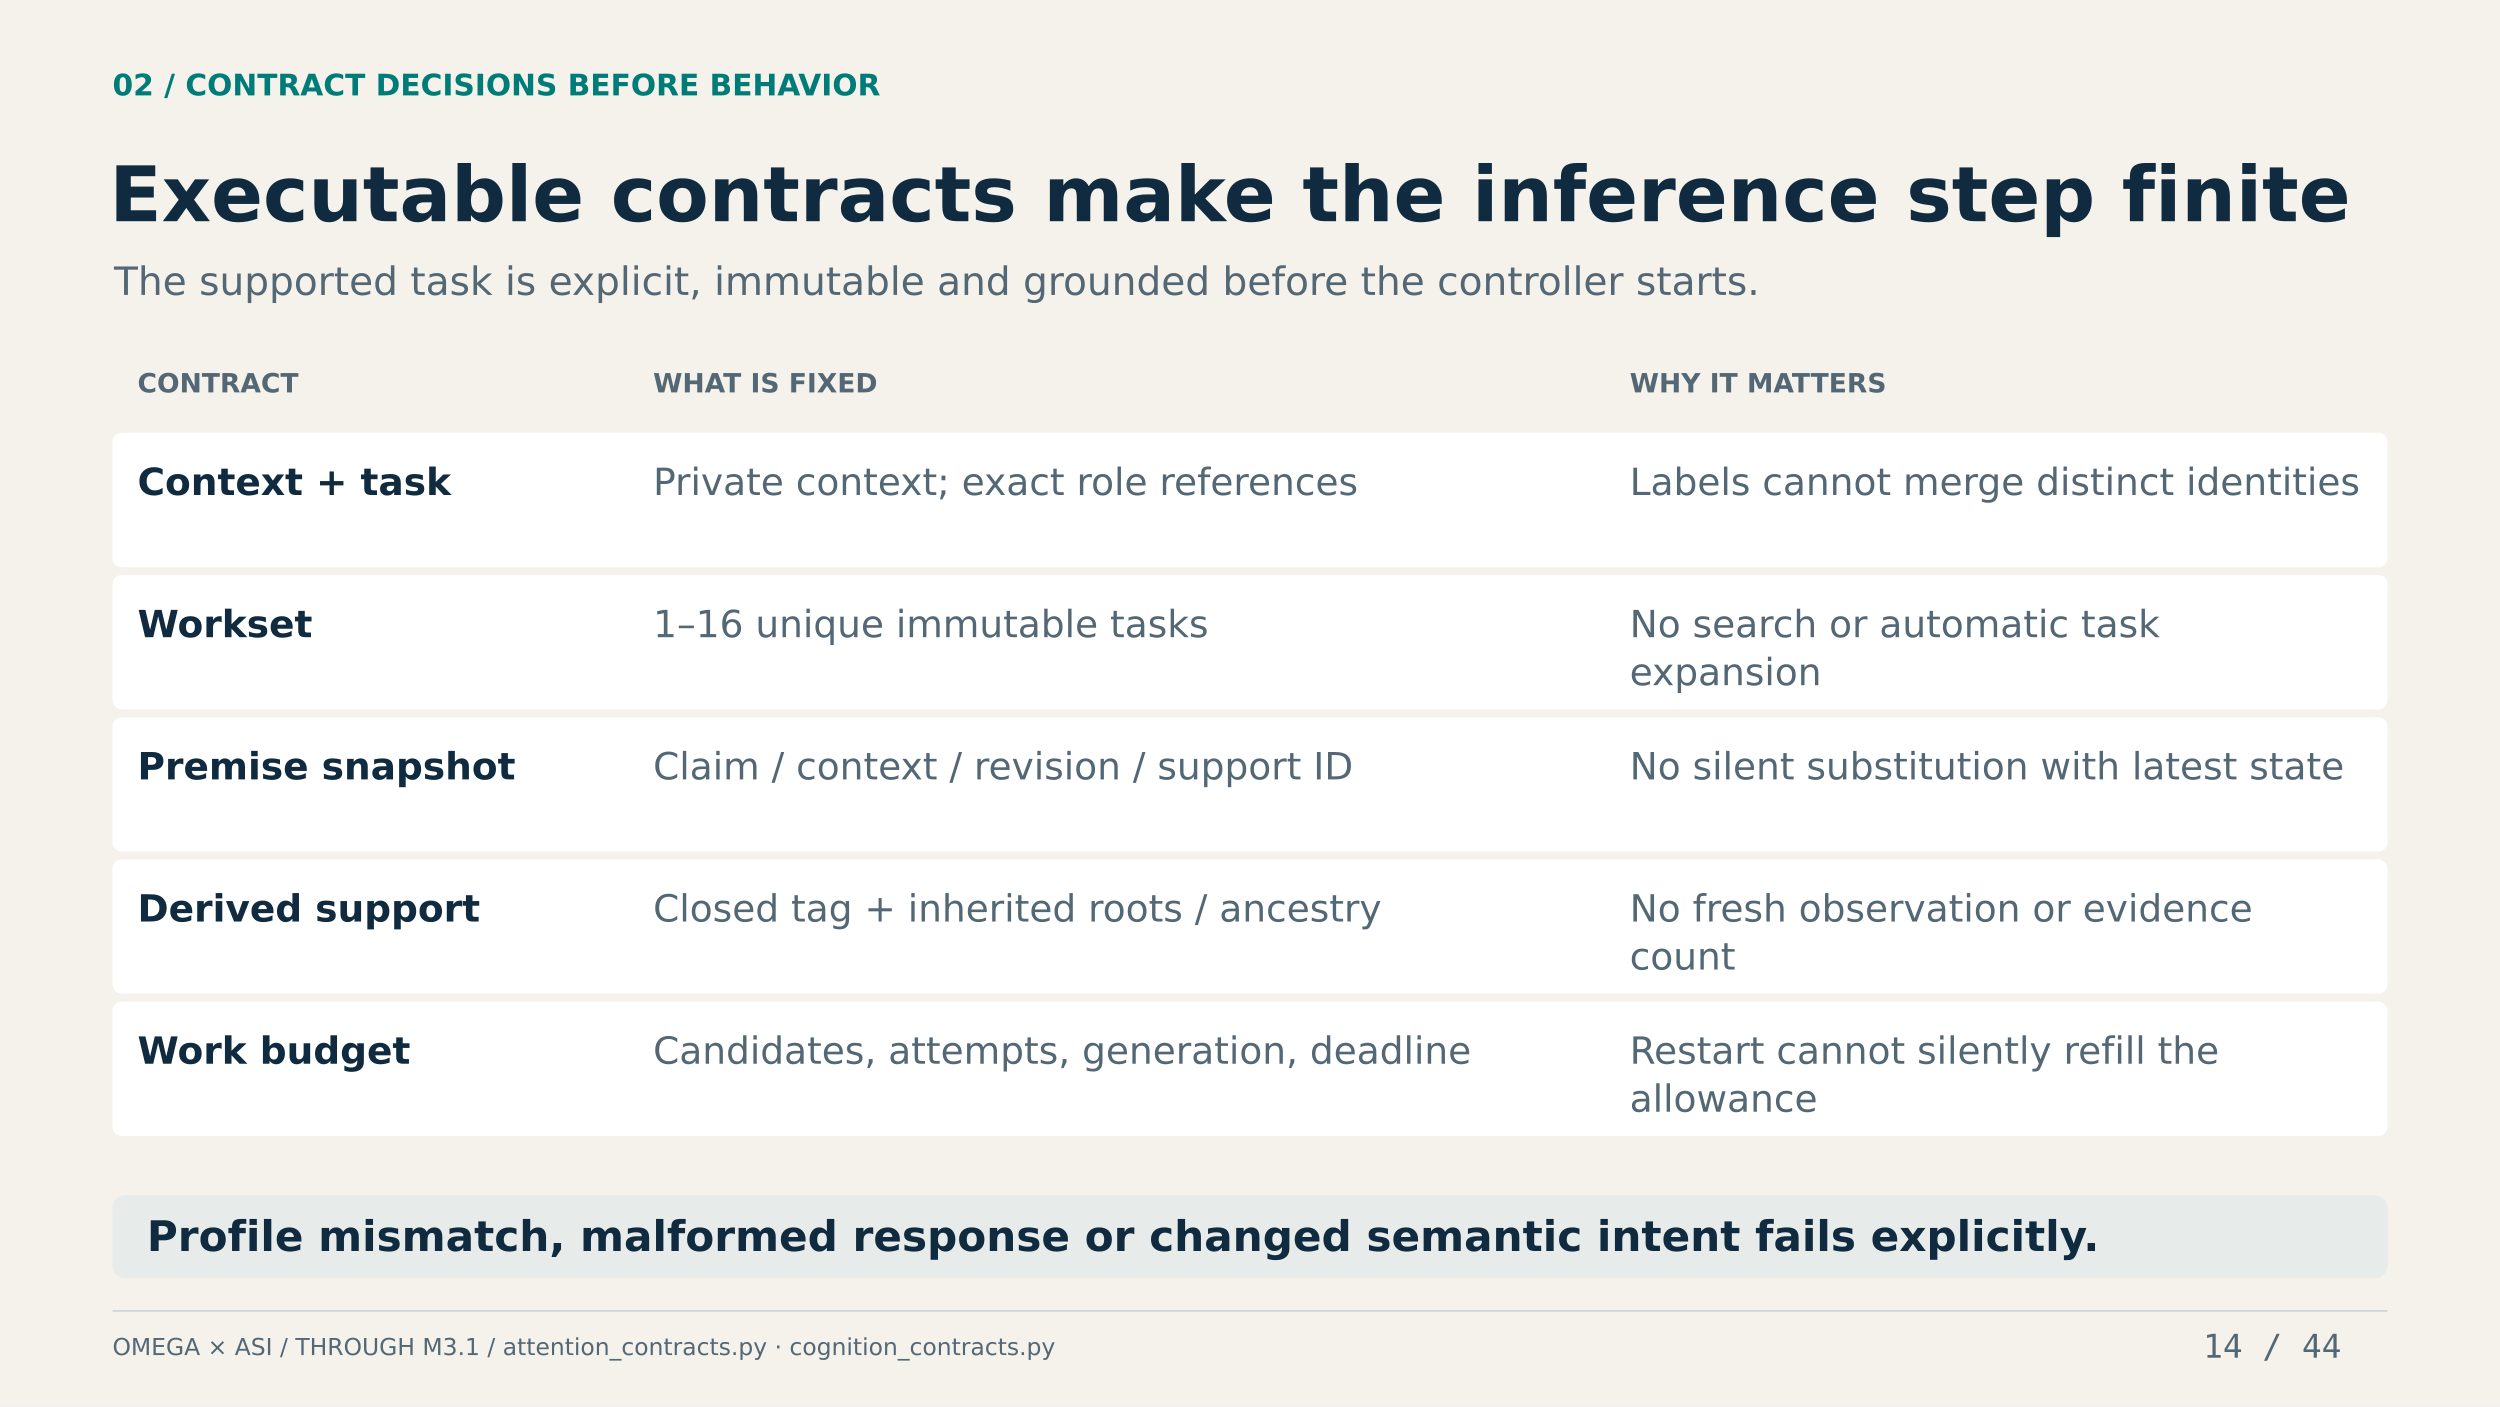
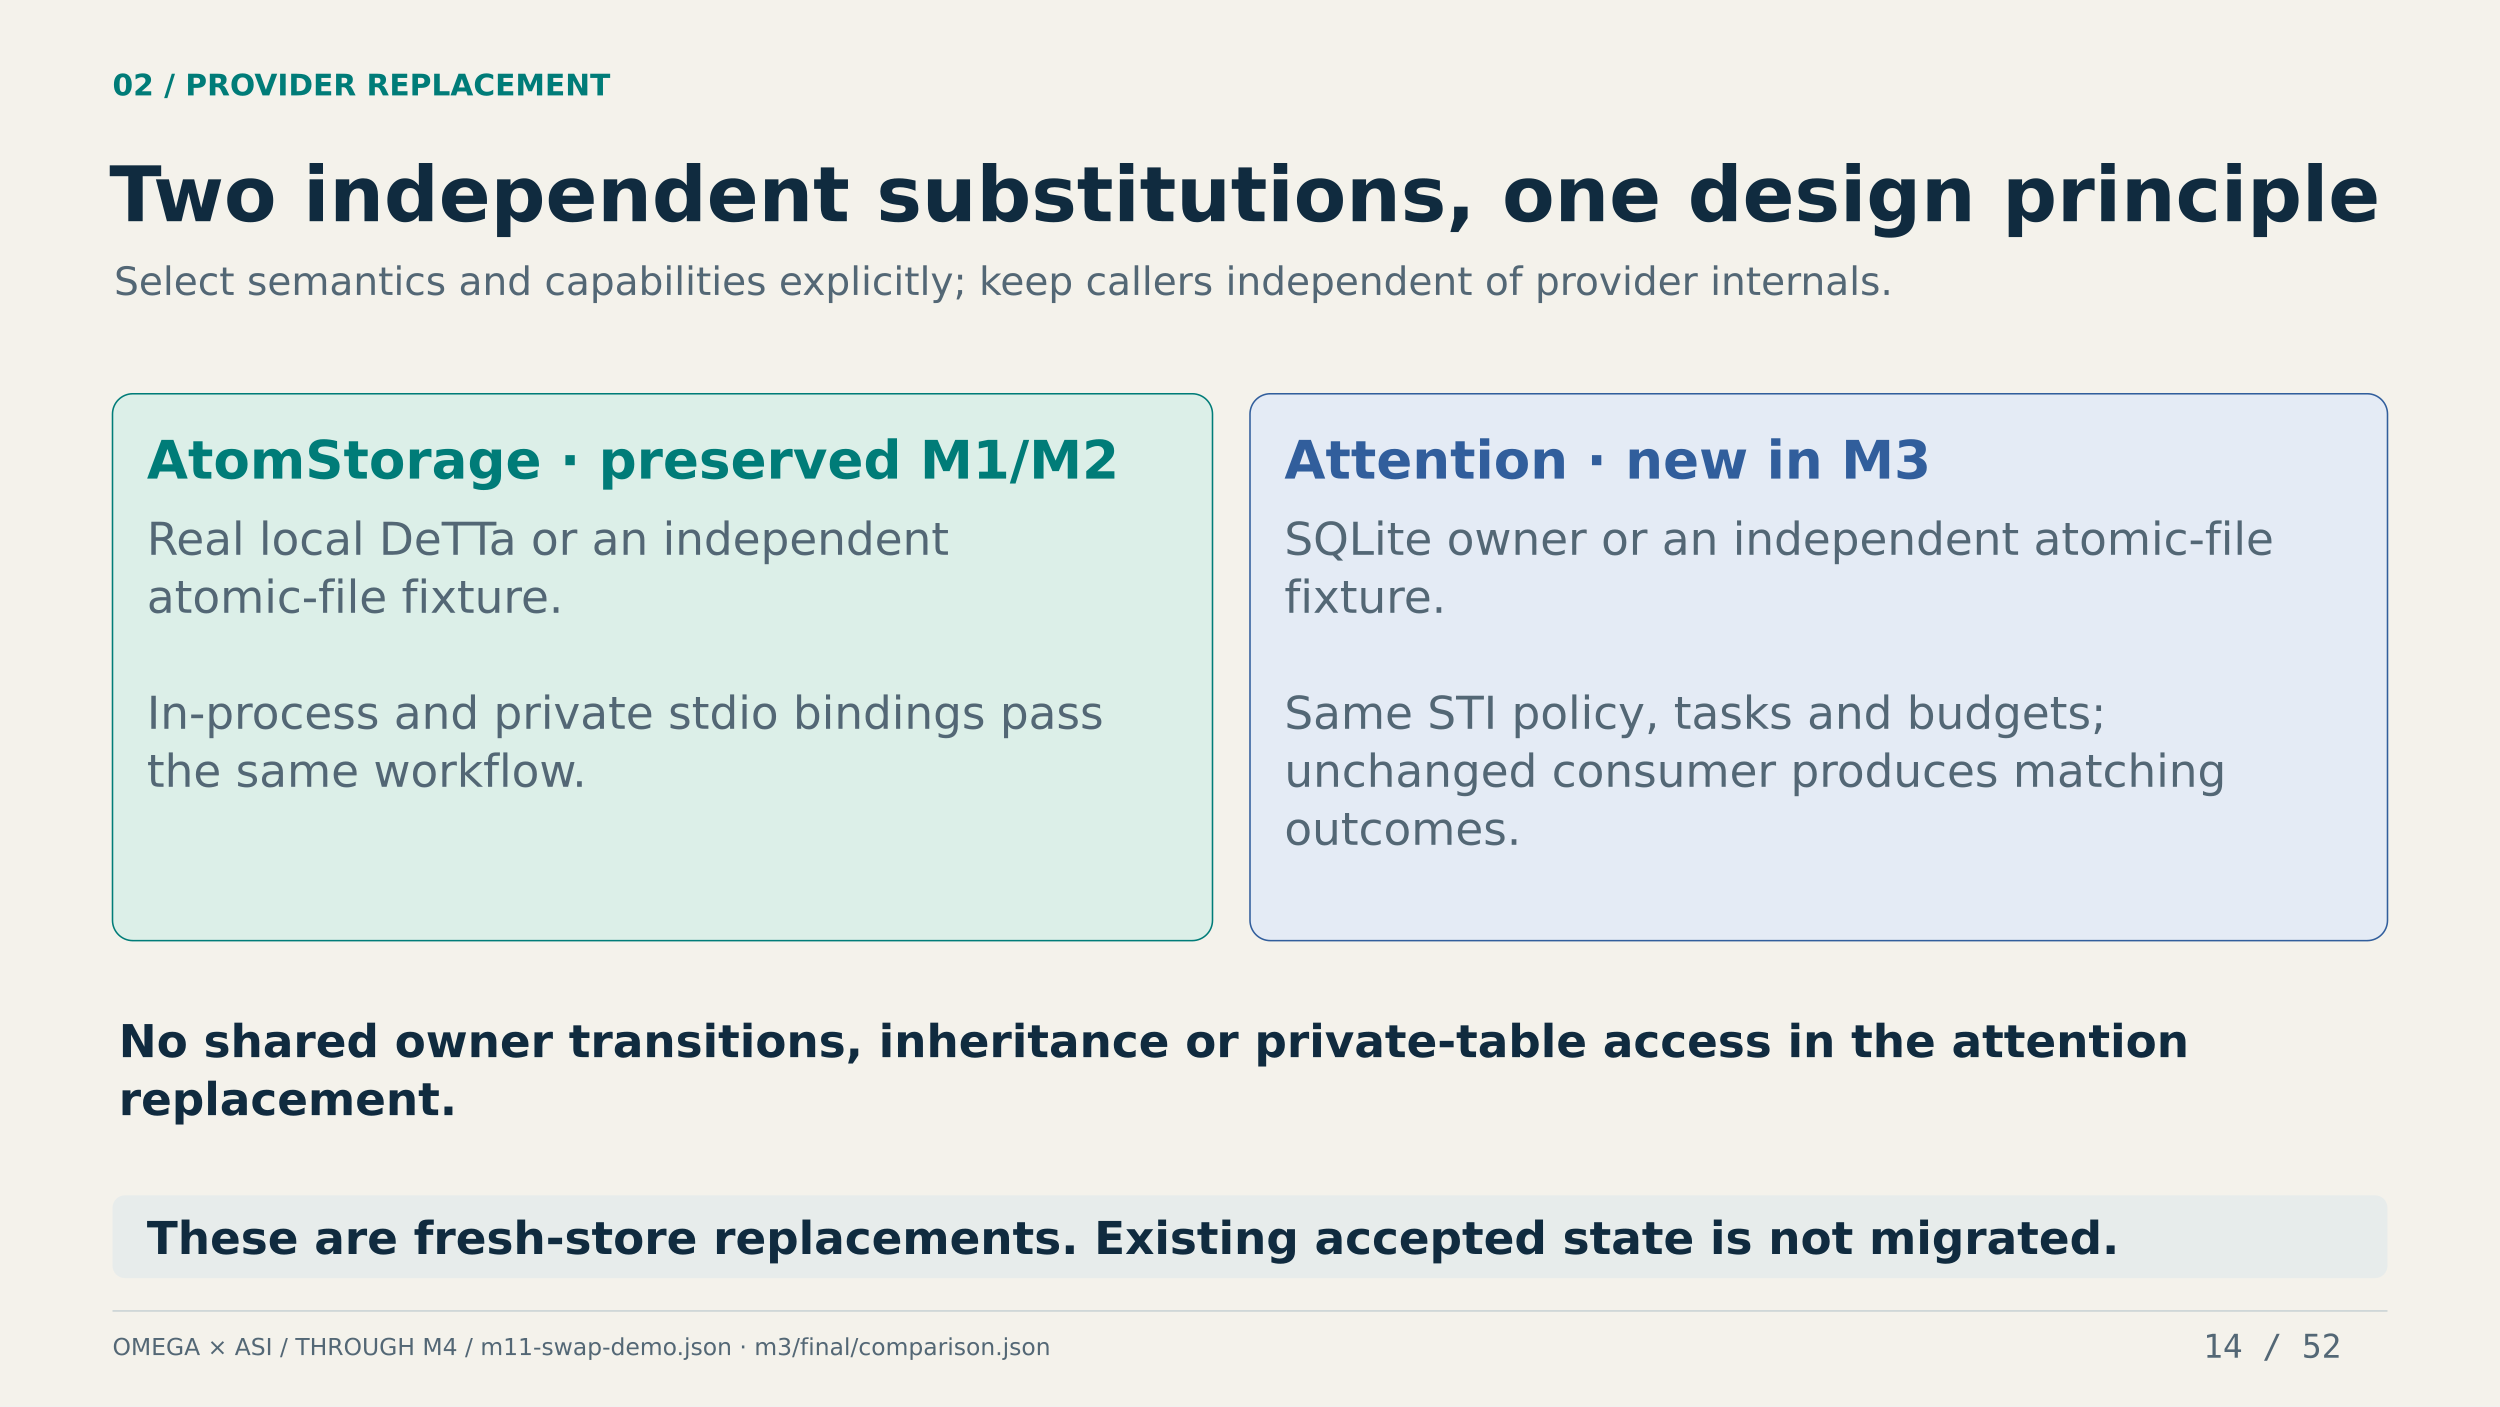
<svg xmlns="http://www.w3.org/2000/svg" width="1600" height="900" viewBox="0 0 1600 900" role="img" aria-labelledby="title desc">
  <rect width="1600" height="900" fill="#F4F2EB" />
-   <text x="72" y="61.05" font-family="DejaVu Sans" font-size="19" font-weight="700" fill="#007C78">02 / CONTRACT DECISIONS BEFORE BEHAVIOR</text>
-   <text x="70" y="141.55" font-family="DejaVu Sans" font-size="49" font-weight="700" fill="#102B3F">Executable contracts make the inference step finite</text>
-   <text x="73" y="188.75" font-family="DejaVu Sans" font-size="25" font-weight="400" fill="#536775">The supported task is explicit, immutable and grounded before the controller starts.</text>
-   <text x="88" y="251.15" font-family="DejaVu Sans" font-size="17" font-weight="700" fill="#536775">CONTRACT</text>
-   <text x="418" y="251.15" font-family="DejaVu Sans" font-size="17" font-weight="700" fill="#536775">WHAT IS FIXED</text>
-   <text x="1043" y="251.15" font-family="DejaVu Sans" font-size="17" font-weight="700" fill="#536775">WHY IT MATTERS</text>
-   <rect x="72" y="277" width="1456" height="86" rx="6" fill="#FFFFFF" />
-   <text x="88" y="316.8" font-family="DejaVu Sans" font-size="24" font-weight="700" fill="#102B3F">Context + task</text>
-   <text x="418" y="316.8" font-family="DejaVu Sans" font-size="24" font-weight="400" fill="#536775">Private context; exact role references</text>
-   <text x="1043" y="316.8" font-family="DejaVu Sans" font-size="24" font-weight="400" fill="#536775">Labels cannot merge distinct identities</text>
-   <rect x="72" y="368" width="1456" height="86" rx="6" fill="#FFFFFF" />
-   <text x="88" y="407.8" font-family="DejaVu Sans" font-size="24" font-weight="700" fill="#102B3F">Workset</text>
-   <text x="418" y="407.8" font-family="DejaVu Sans" font-size="24" font-weight="400" fill="#536775">1–16 unique immutable tasks</text>
-   <text x="1043" y="407.8" font-family="DejaVu Sans" font-size="24" font-weight="400" fill="#536775">No search or automatic task</text>
-   <text x="1043" y="438.52" font-family="DejaVu Sans" font-size="24" font-weight="400" fill="#536775">expansion</text>
-   <rect x="72" y="459" width="1456" height="86" rx="6" fill="#FFFFFF" />
-   <text x="88" y="498.8" font-family="DejaVu Sans" font-size="24" font-weight="700" fill="#102B3F">Premise snapshot</text>
-   <text x="418" y="498.8" font-family="DejaVu Sans" font-size="24" font-weight="400" fill="#536775">Claim / context / revision / support ID</text>
-   <text x="1043" y="498.8" font-family="DejaVu Sans" font-size="24" font-weight="400" fill="#536775">No silent substitution with latest state</text>
-   <rect x="72" y="550" width="1456" height="86" rx="6" fill="#FFFFFF" />
-   <text x="88" y="589.8" font-family="DejaVu Sans" font-size="24" font-weight="700" fill="#102B3F">Derived support</text>
-   <text x="418" y="589.8" font-family="DejaVu Sans" font-size="24" font-weight="400" fill="#536775">Closed tag + inherited roots / ancestry</text>
-   <text x="1043" y="589.8" font-family="DejaVu Sans" font-size="24" font-weight="400" fill="#536775">No fresh observation or evidence</text>
-   <text x="1043" y="620.52" font-family="DejaVu Sans" font-size="24" font-weight="400" fill="#536775">count</text>
-   <rect x="72" y="641" width="1456" height="86" rx="6" fill="#FFFFFF" />
-   <text x="88" y="680.8" font-family="DejaVu Sans" font-size="24" font-weight="700" fill="#102B3F">Work budget</text>
-   <text x="418" y="680.8" font-family="DejaVu Sans" font-size="24" font-weight="400" fill="#536775">Candidates, attempts, generation, deadline</text>
-   <text x="1043" y="680.8" font-family="DejaVu Sans" font-size="24" font-weight="400" fill="#536775">Restart cannot silently refill the</text>
-   <text x="1043" y="711.52" font-family="DejaVu Sans" font-size="24" font-weight="400" fill="#536775">allowance</text>
+   <text x="72" y="61.05" font-family="DejaVu Sans" font-size="19" font-weight="700" fill="#007C78">02 / PROVIDER REPLACEMENT</text>
+   <text x="70" y="141.55" font-family="DejaVu Sans" font-size="49" font-weight="700" fill="#102B3F">Two independent substitutions, one design principle</text>
+   <text x="73" y="188.75" font-family="DejaVu Sans" font-size="25" font-weight="400" fill="#536775">Select semantics and capabilities explicitly; keep callers independent of provider internals.</text>
+   <rect x="72" y="252" width="704" height="350" rx="13" fill="#DCEFE8" stroke="#007C78" />
+   <text x="94" y="306.3" font-family="DejaVu Sans" font-size="34" font-weight="700" fill="#007C78">AtomStorage · preserved M1/M2</text>
+   <text x="94" y="355.07" font-family="DejaVu Sans" font-size="29" font-weight="400" fill="#536775">Real local DeTTa or an independent</text>
+   <text x="94" y="392.19" font-family="DejaVu Sans" font-size="29" font-weight="400" fill="#536775">atomic-file fixture.</text>
+   <text x="94" y="429.31" font-family="DejaVu Sans" font-size="29" font-weight="400" fill="#536775" />
+   <text x="94" y="466.43" font-family="DejaVu Sans" font-size="29" font-weight="400" fill="#536775">In-process and private stdio bindings pass</text>
+   <text x="94" y="503.55" font-family="DejaVu Sans" font-size="29" font-weight="400" fill="#536775">the same workflow.</text>
+   <rect x="800" y="252" width="728" height="350" rx="13" fill="#E4EBF5" stroke="#315E9C" />
+   <text x="822" y="306.3" font-family="DejaVu Sans" font-size="34" font-weight="700" fill="#315E9C">Attention · new in M3</text>
+   <text x="822" y="355.07" font-family="DejaVu Sans" font-size="29" font-weight="400" fill="#536775">SQLite owner or an independent atomic-file</text>
+   <text x="822" y="392.19" font-family="DejaVu Sans" font-size="29" font-weight="400" fill="#536775">fixture.</text>
+   <text x="822" y="429.31" font-family="DejaVu Sans" font-size="29" font-weight="400" fill="#536775" />
+   <text x="822" y="466.43" font-family="DejaVu Sans" font-size="29" font-weight="400" fill="#536775">Same STI policy, tasks and budgets;</text>
+   <text x="822" y="503.55" font-family="DejaVu Sans" font-size="29" font-weight="400" fill="#536775">unchanged consumer produces matching</text>
+   <text x="822" y="540.67" font-family="DejaVu Sans" font-size="29" font-weight="400" fill="#536775">outcomes.</text>
+   <text x="76" y="676.55" font-family="DejaVu Sans" font-size="29" font-weight="700" fill="#102B3F">No shared owner transitions, inheritance or private-table access in the attention</text>
+   <text x="76" y="713.67" font-family="DejaVu Sans" font-size="29" font-weight="700" fill="#102B3F">replacement.</text>
  <rect x="72" y="765" width="1456" height="53" rx="8" fill="#E7ECEB" />
-   <text x="94" y="800.65" font-family="DejaVu Sans" font-size="27" font-weight="700" fill="#102B3F">Profile mismatch, malformed response or changed semantic intent fails explicitly.</text>
+   <text x="94" y="802.55" font-family="DejaVu Sans" font-size="29" font-weight="700" fill="#102B3F">These are fresh-store replacements. Existing accepted state is not migrated.</text>
  <line x1="72" y1="839" x2="1528" y2="839" stroke="#C9D2D4" stroke-width="1" />
-   <text x="72" y="867.25" font-family="DejaVu Sans" font-size="15" font-weight="400" fill="#536775">OMEGA × ASI / THROUGH M3.1 / attention_contracts.py · cognition_contracts.py</text>
-   <text x="1410" y="868.95" font-family="DejaVu Sans Mono" font-size="21" font-weight="400" fill="#536775">14 / 44</text>
+   <text x="72" y="867.25" font-family="DejaVu Sans" font-size="15" font-weight="400" fill="#536775">OMEGA × ASI / THROUGH M4 / m11-swap-demo.json · m3/final/comparison.json</text>
+   <text x="1410" y="868.95" font-family="DejaVu Sans Mono" font-size="21" font-weight="400" fill="#536775">14 / 52</text>
</svg>
